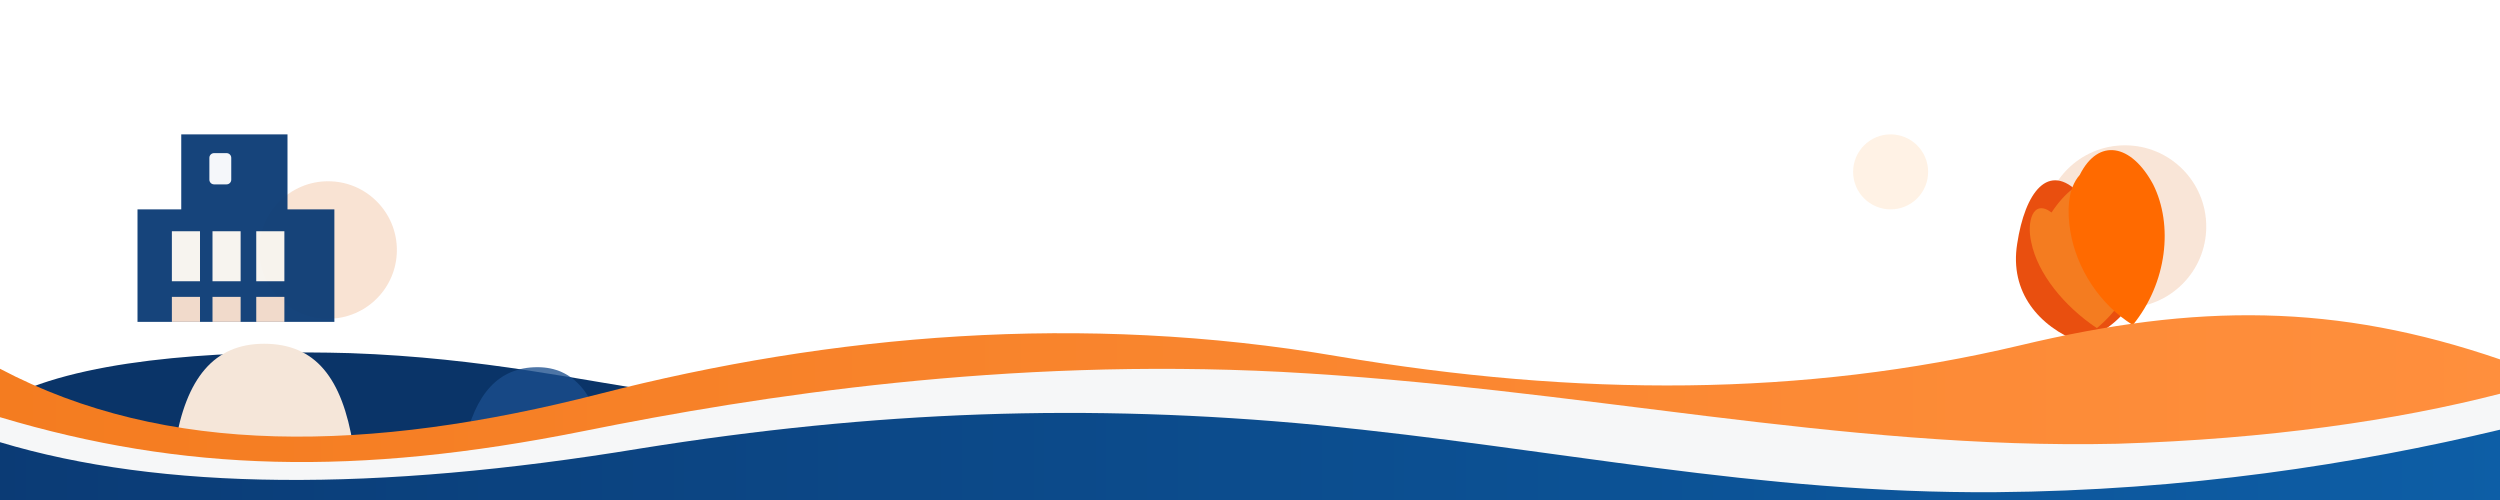
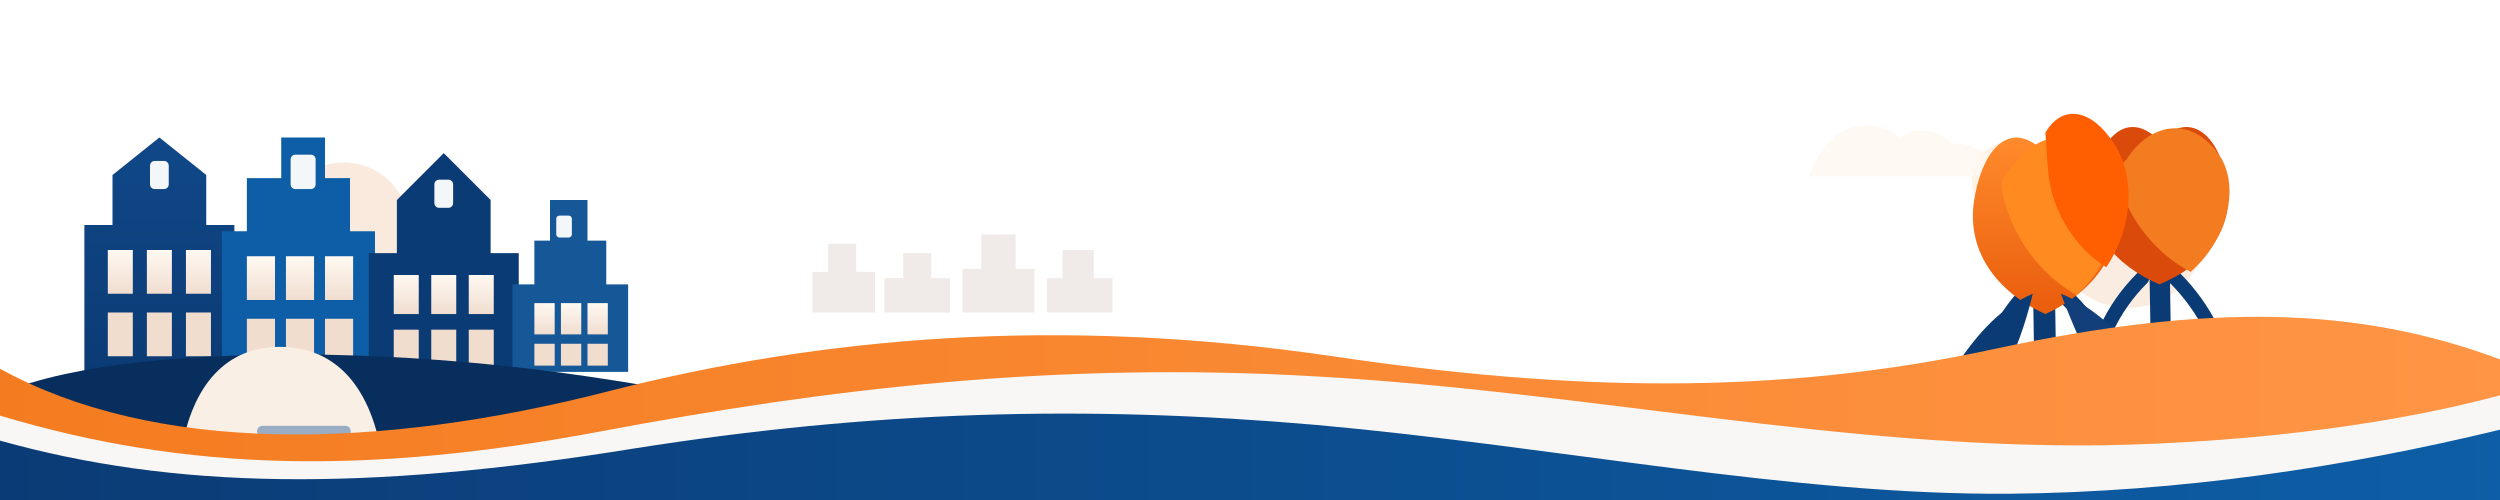
- <svg xmlns="http://www.w3.org/2000/svg" width="1600" height="320" viewBox="0 0 1600 320" fill="none" role="img" aria-label="Dutch-inspired decorative skyline with canal, bridge, houses, and tulips">
+ <svg xmlns="http://www.w3.org/2000/svg" width="1600" height="320" viewBox="0 0 1600 320" fill="none" role="img" aria-label="Dutch decorative background with canal houses, bridge, tulips, and canal waves">
  <defs>
-     <linearGradient id="skyGlow" x1="0" y1="0" x2="0" y2="1">
-       <stop offset="0" stop-color="#FFF4EA" />
-       <stop offset="1" stop-color="#FCE5D6" />
-     </linearGradient>
    <linearGradient id="orangeWave" x1="0" y1="0" x2="1" y2="0">
      <stop offset="0" stop-color="#F47C20" />
-       <stop offset="1" stop-color="#FF8F3D" />
+       <stop offset="1" stop-color="#FF9545" />
    </linearGradient>
    <linearGradient id="blueWave" x1="0" y1="0" x2="1" y2="0">
      <stop offset="0" stop-color="#0B3B75" />
      <stop offset="1" stop-color="#0D5EA6" />
    </linearGradient>
+     <linearGradient id="houseBlue" x1="0" y1="0" x2="0" y2="1">
+       <stop offset="0" stop-color="#104888" />
+       <stop offset="1" stop-color="#0B3B75" />
+     </linearGradient>
+     <linearGradient id="windowGlow" x1="0" y1="0" x2="0" y2="1">
+       <stop offset="0" stop-color="#FFF9F1" />
+       <stop offset="1" stop-color="#F0DDD0" />
+     </linearGradient>
+     <linearGradient id="tulipOrange" x1="0" y1="0" x2="0" y2="1">
+       <stop offset="0" stop-color="#FF8B2C" />
+       <stop offset="1" stop-color="#E95C0C" />
+     </linearGradient>
  </defs>
-   <rect width="1600" height="320" fill="url(#skyGlow)" opacity="0.001" />
-   <circle cx="210" cy="160" r="44" fill="#F6D7C1" opacity="0.7" />
-   <circle cx="1360" cy="145" r="52" fill="#F6D7C1" opacity="0.65" />
-   <circle cx="1210" cy="110" r="24" fill="#FFF0E0" opacity="0.85" />
-   <g opacity="0.95">
-     <path d="M88 206V134H116V86H184V134H214V206H88Z" fill="#0B3B75" />
-     <rect x="134" y="98" width="14" height="20" rx="3" fill="#F5F7FA" />
-     <rect x="110" y="148" width="18" height="32" fill="#F7F3EE" />
-     <rect x="136" y="148" width="18" height="32" fill="#F7F3EE" />
-     <rect x="164" y="148" width="18" height="32" fill="#F7F3EE" />
-     <rect x="110" y="190" width="18" height="16" fill="#F0D8C8" />
-     <rect x="136" y="190" width="18" height="16" fill="#F0D8C8" />
-     <rect x="164" y="190" width="18" height="16" fill="#F0D8C8" />
+   <circle cx="220" cy="146" r="42" fill="#F8DECC" opacity="0.65" />
+   <circle cx="1288" cy="116" r="26" fill="#FFF1E3" opacity="0.9" />
+   <circle cx="1362" cy="147" r="50" fill="#F7DCC9" opacity="0.55" />
+   <path d="M1170 92C1182 78 1201 76 1216 88C1226 81 1240 82 1249 92C1264 91 1277 100 1280 113H1158C1161 101 1169 93 1170 92Z" fill="#FFF8F0" opacity="0.82" />
+   <g transform="translate(54 24)">
+     <g transform="translate(0 0)">
+       <path d="M0 214V120H18V88L48 64L78 88V120H96V214H0Z" fill="url(#houseBlue)" />
+       <rect x="42" y="79" width="12" height="18" rx="3" fill="#F4F7FA" />
+       <rect x="15" y="136" width="16" height="28" fill="url(#windowGlow)" />
+       <rect x="40" y="136" width="16" height="28" fill="url(#windowGlow)" />
+       <rect x="65" y="136" width="16" height="28" fill="url(#windowGlow)" />
+       <rect x="15" y="176" width="16" height="28" fill="#F1DDCE" />
+       <rect x="40" y="176" width="16" height="28" fill="#F1DDCE" />
+       <rect x="65" y="176" width="16" height="28" fill="#F1DDCE" />
+     </g>
+     <g transform="translate(88 6)">
+       <path d="M0 208V118H16V84H38V58H66V84H82V118H98V208H0Z" fill="#0D5EA6" />
+       <rect x="44" y="69" width="16" height="22" rx="3" fill="#F4F7FA" />
+       <rect x="16" y="134" width="18" height="28" fill="url(#windowGlow)" />
+       <rect x="41" y="134" width="18" height="28" fill="url(#windowGlow)" />
+       <rect x="66" y="134" width="18" height="28" fill="url(#windowGlow)" />
+       <rect x="16" y="174" width="18" height="28" fill="#F1DDCE" />
+       <rect x="41" y="174" width="18" height="28" fill="#F1DDCE" />
+       <rect x="66" y="174" width="18" height="28" fill="#F1DDCE" />
+     </g>
+     <g transform="translate(182 20)">
+       <path d="M0 194V118H18V84L48 54L78 84V118H96V194H0Z" fill="#0B3B75" />
+       <rect x="42" y="71" width="12" height="18" rx="3" fill="#F4F7FA" />
+       <rect x="16" y="132" width="16" height="25" fill="url(#windowGlow)" />
+       <rect x="40" y="132" width="16" height="25" fill="url(#windowGlow)" />
+       <rect x="64" y="132" width="16" height="25" fill="url(#windowGlow)" />
+       <rect x="16" y="167" width="16" height="23" fill="#F1DDCE" />
+       <rect x="40" y="167" width="16" height="23" fill="#F1DDCE" />
+       <rect x="64" y="167" width="16" height="23" fill="#F1DDCE" />
+     </g>
+     <g transform="translate(274 32)">
+       <path d="M0 182V126H14V98H24V72H48V98H60V126H74V182H0Z" fill="#165797" />
+       <rect x="28" y="82" width="10" height="14" rx="2" fill="#F4F7FA" />
+       <rect x="14" y="138" width="13" height="20" fill="url(#windowGlow)" />
+       <rect x="31" y="138" width="13" height="20" fill="url(#windowGlow)" />
+       <rect x="48" y="138" width="13" height="20" fill="url(#windowGlow)" />
+       <rect x="14" y="164" width="13" height="14" fill="#F1DDCE" />
+       <rect x="31" y="164" width="13" height="14" fill="#F1DDCE" />
+       <rect x="48" y="164" width="13" height="14" fill="#F1DDCE" />
+     </g>
  </g>
-   <g transform="translate(10 0)">
-     <path d="M0 252C52 228 143 224 214 226C300 229 364 244 420 252V286H0V252Z" fill="#0A3468" />
-     <path d="M102 285C109 242 127 220 159 220C192 220 209 242 216 285H102Z" fill="#F5E6D9" />
-     <path d="M287 285C294 252 309 235 334 235C357 235 371 252 378 285H287Z" fill="#1B4E8D" opacity="0.78" />
+   <g transform="translate(0 0)">
+     <path d="M0 252C48 232 125 226 208 227C310 229 391 242 458 255V289H0V252Z" fill="#082E5D" />
+     <path d="M116 289C123 246 145 222 179 222C214 222 236 246 244 289H116Z" fill="#FAEFE4" />
+     <path d="M28 274H82" stroke="#4976AA" stroke-width="7" stroke-linecap="round" opacity="0.65" />
+     <path d="M54 290H137" stroke="#4976AA" stroke-width="7" stroke-linecap="round" opacity="0.45" />
+     <path d="M168 276H221" stroke="#4976AA" stroke-width="7" stroke-linecap="round" opacity="0.55" />
  </g>
-   <g transform="translate(1240 72)">
-     <path d="M88 170L91 266" stroke="#0B3B75" stroke-width="14" stroke-linecap="round" />
-     <path d="M78 179C58 196 46 217 43 250" stroke="#0B3B75" stroke-width="10" stroke-linecap="round" />
-     <path d="M102 180C123 198 138 220 145 252" stroke="#0B3B75" stroke-width="10" stroke-linecap="round" />
-     <path d="M91 52C112 31 126 51 131 84C136 115 118 137 91 147C65 137 46 115 51 84C56 51 71 31 91 52Z" fill="#E94F0F" />
-     <path d="M73 64C90 38 114 33 128 62C139 85 126 118 102 138C81 124 64 103 60 83C57 70 61 55 73 64Z" fill="#F47C20" />
-     <path d="M91 40C103 16 124 20 138 46C151 72 147 109 125 136C104 123 89 100 85 76C83 64 83 49 91 40Z" fill="#FF6A00" />
-     <path d="M42 250C60 223 70 206 79 181C57 187 38 202 22 228C12 245 7 261 3 274C18 269 29 262 42 250Z" fill="#0B3B75" />
-     <path d="M145 252C129 224 118 205 105 182C127 188 149 205 166 230C176 245 181 260 185 274C169 268 157 262 145 252Z" fill="#123F79" />
+   <g opacity="0.32" transform="translate(520 144)">
+     <path d="M0 56V30H10V12H28V30H40V56H0Z" fill="#D0C0B9" />
+     <path d="M46 56V34H58V18H76V34H88V56H46Z" fill="#D0C0B9" />
+     <path d="M96 56V28H108V6H130V28H142V56H96Z" fill="#D0C0B9" />
+     <path d="M150 56V34H160V16H180V34H192V56H150Z" fill="#D0C0B9" />
  </g>
-   <path d="M0 236C106 292 236 290 384 252C532 214 692 200 856 228C1010 254 1154 254 1293 221C1406 194 1495 194 1600 230V320H0V236Z" fill="url(#orangeWave)" />
-   <path d="M0 267C117 302 228 305 373 276C487 253 644 229 820 238C1009 248 1178 288 1355 284C1452 281 1534 269 1600 252V320H0V267Z" fill="#F6F7F8" />
-   <path d="M0 283C103 314 240 315 410 287C560 263 696 258 843 272C997 287 1124 316 1277 315C1399 314 1508 297 1600 275V320H0V283Z" fill="url(#blueWave)" />
+   <g transform="translate(1260 52)">
+     <path d="M122 112L124 230" stroke="#0B3B75" stroke-width="13" stroke-linecap="round" />
+     <path d="M111 126C92 145 80 169 76 205" stroke="#0B3B75" stroke-width="9" stroke-linecap="round" />
+     <path d="M132 126C151 145 164 170 170 205" stroke="#0B3B75" stroke-width="9" stroke-linecap="round" />
+     <path d="M122 38C142 18 160 35 165 63C171 95 151 118 122 130C94 118 73 95 79 63C85 35 102 18 122 38Z" fill="#DA4A0A" />
+     <path d="M101 50C117 25 145 22 162 50C173 70 165 102 142 122C119 110 103 88 97 68C95 61 95 55 101 50Z" fill="#F47C20" />
+     <path d="M48 124L50 248" stroke="#0B3B75" stroke-width="14" stroke-linecap="round" />
+     <path d="M38 135C20 154 7 180 2 221" stroke="#0B3B75" stroke-width="10" stroke-linecap="round" />
+     <path d="M60 136C82 156 96 182 102 221" stroke="#0B3B75" stroke-width="10" stroke-linecap="round" />
+     <path d="M49 46C71 24 89 41 95 73C101 108 80 135 49 149C18 135 -3 108 4 73C10 41 28 24 49 46Z" fill="url(#tulipOrange)" />
+     <path d="M26 57C43 31 72 27 90 57C103 79 94 114 69 137C45 123 29 100 23 77C20 69 20 61 26 57Z" fill="#FF8A20" />
+     <path d="M49 33C60 14 79 18 93 40C107 61 105 94 88 119C70 108 56 87 52 66C50 55 50 42 49 33Z" fill="#FF5F00" />
+     <path d="M0 222C18 197 31 177 41 136C22 144 6 160 -10 185C-20 202 -27 216 -32 229C-17 227 -9 227 0 222Z" fill="#0B3B75" />
+     <path d="M103 221C86 196 74 176 59 136C79 144 98 160 114 186C124 202 131 217 136 229C122 227 113 226 103 221Z" fill="#123F79" />
+   </g>
+   <path d="M0 236C98 290 240 289 391 250C525 216 676 202 853 228C1001 250 1136 254 1278 223C1414 194 1509 196 1600 230V320H0V236Z" fill="url(#orangeWave)" />
+   <path d="M0 266C120 302 236 304 385 276C528 249 676 231 844 241C1018 251 1176 287 1346 285C1449 283 1537 270 1600 253V320H0V266Z" fill="#F8F7F5" />
+   <path d="M0 282C111 313 233 315 406 287C558 263 694 259 843 272C998 286 1147 317 1286 316C1395 315 1501 299 1600 275V320H0V282Z" fill="url(#blueWave)" />
</svg>
